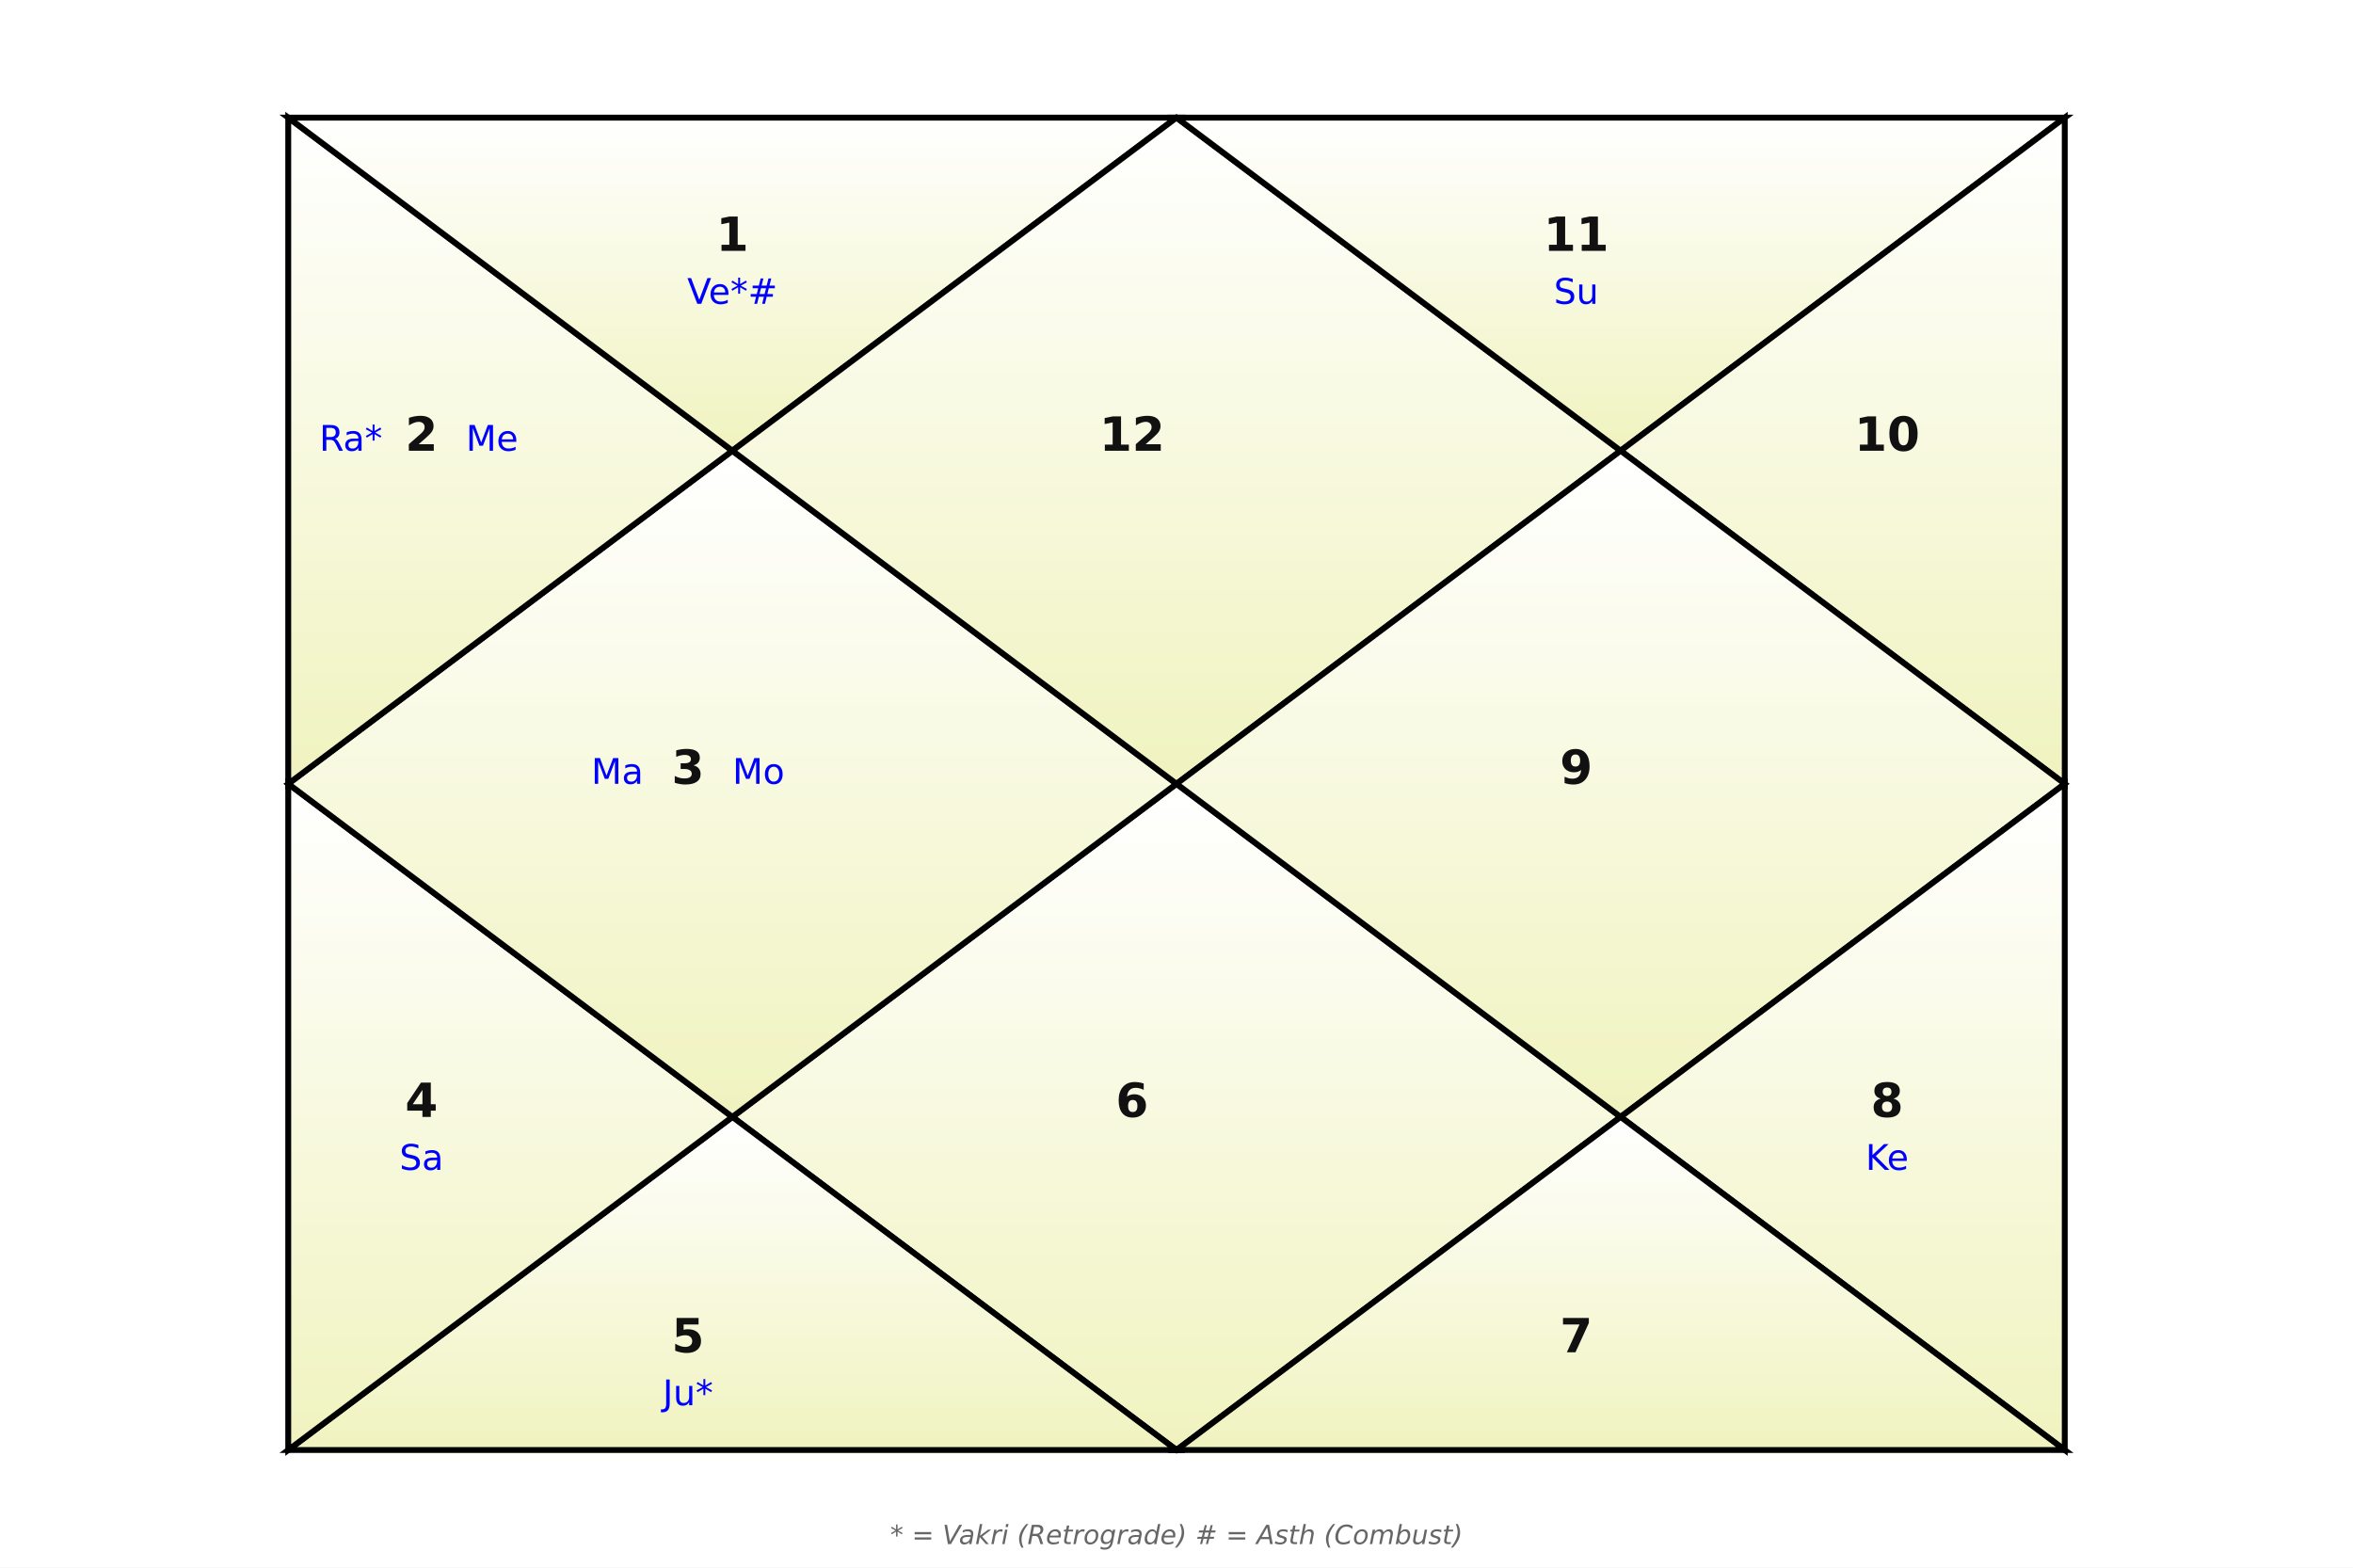
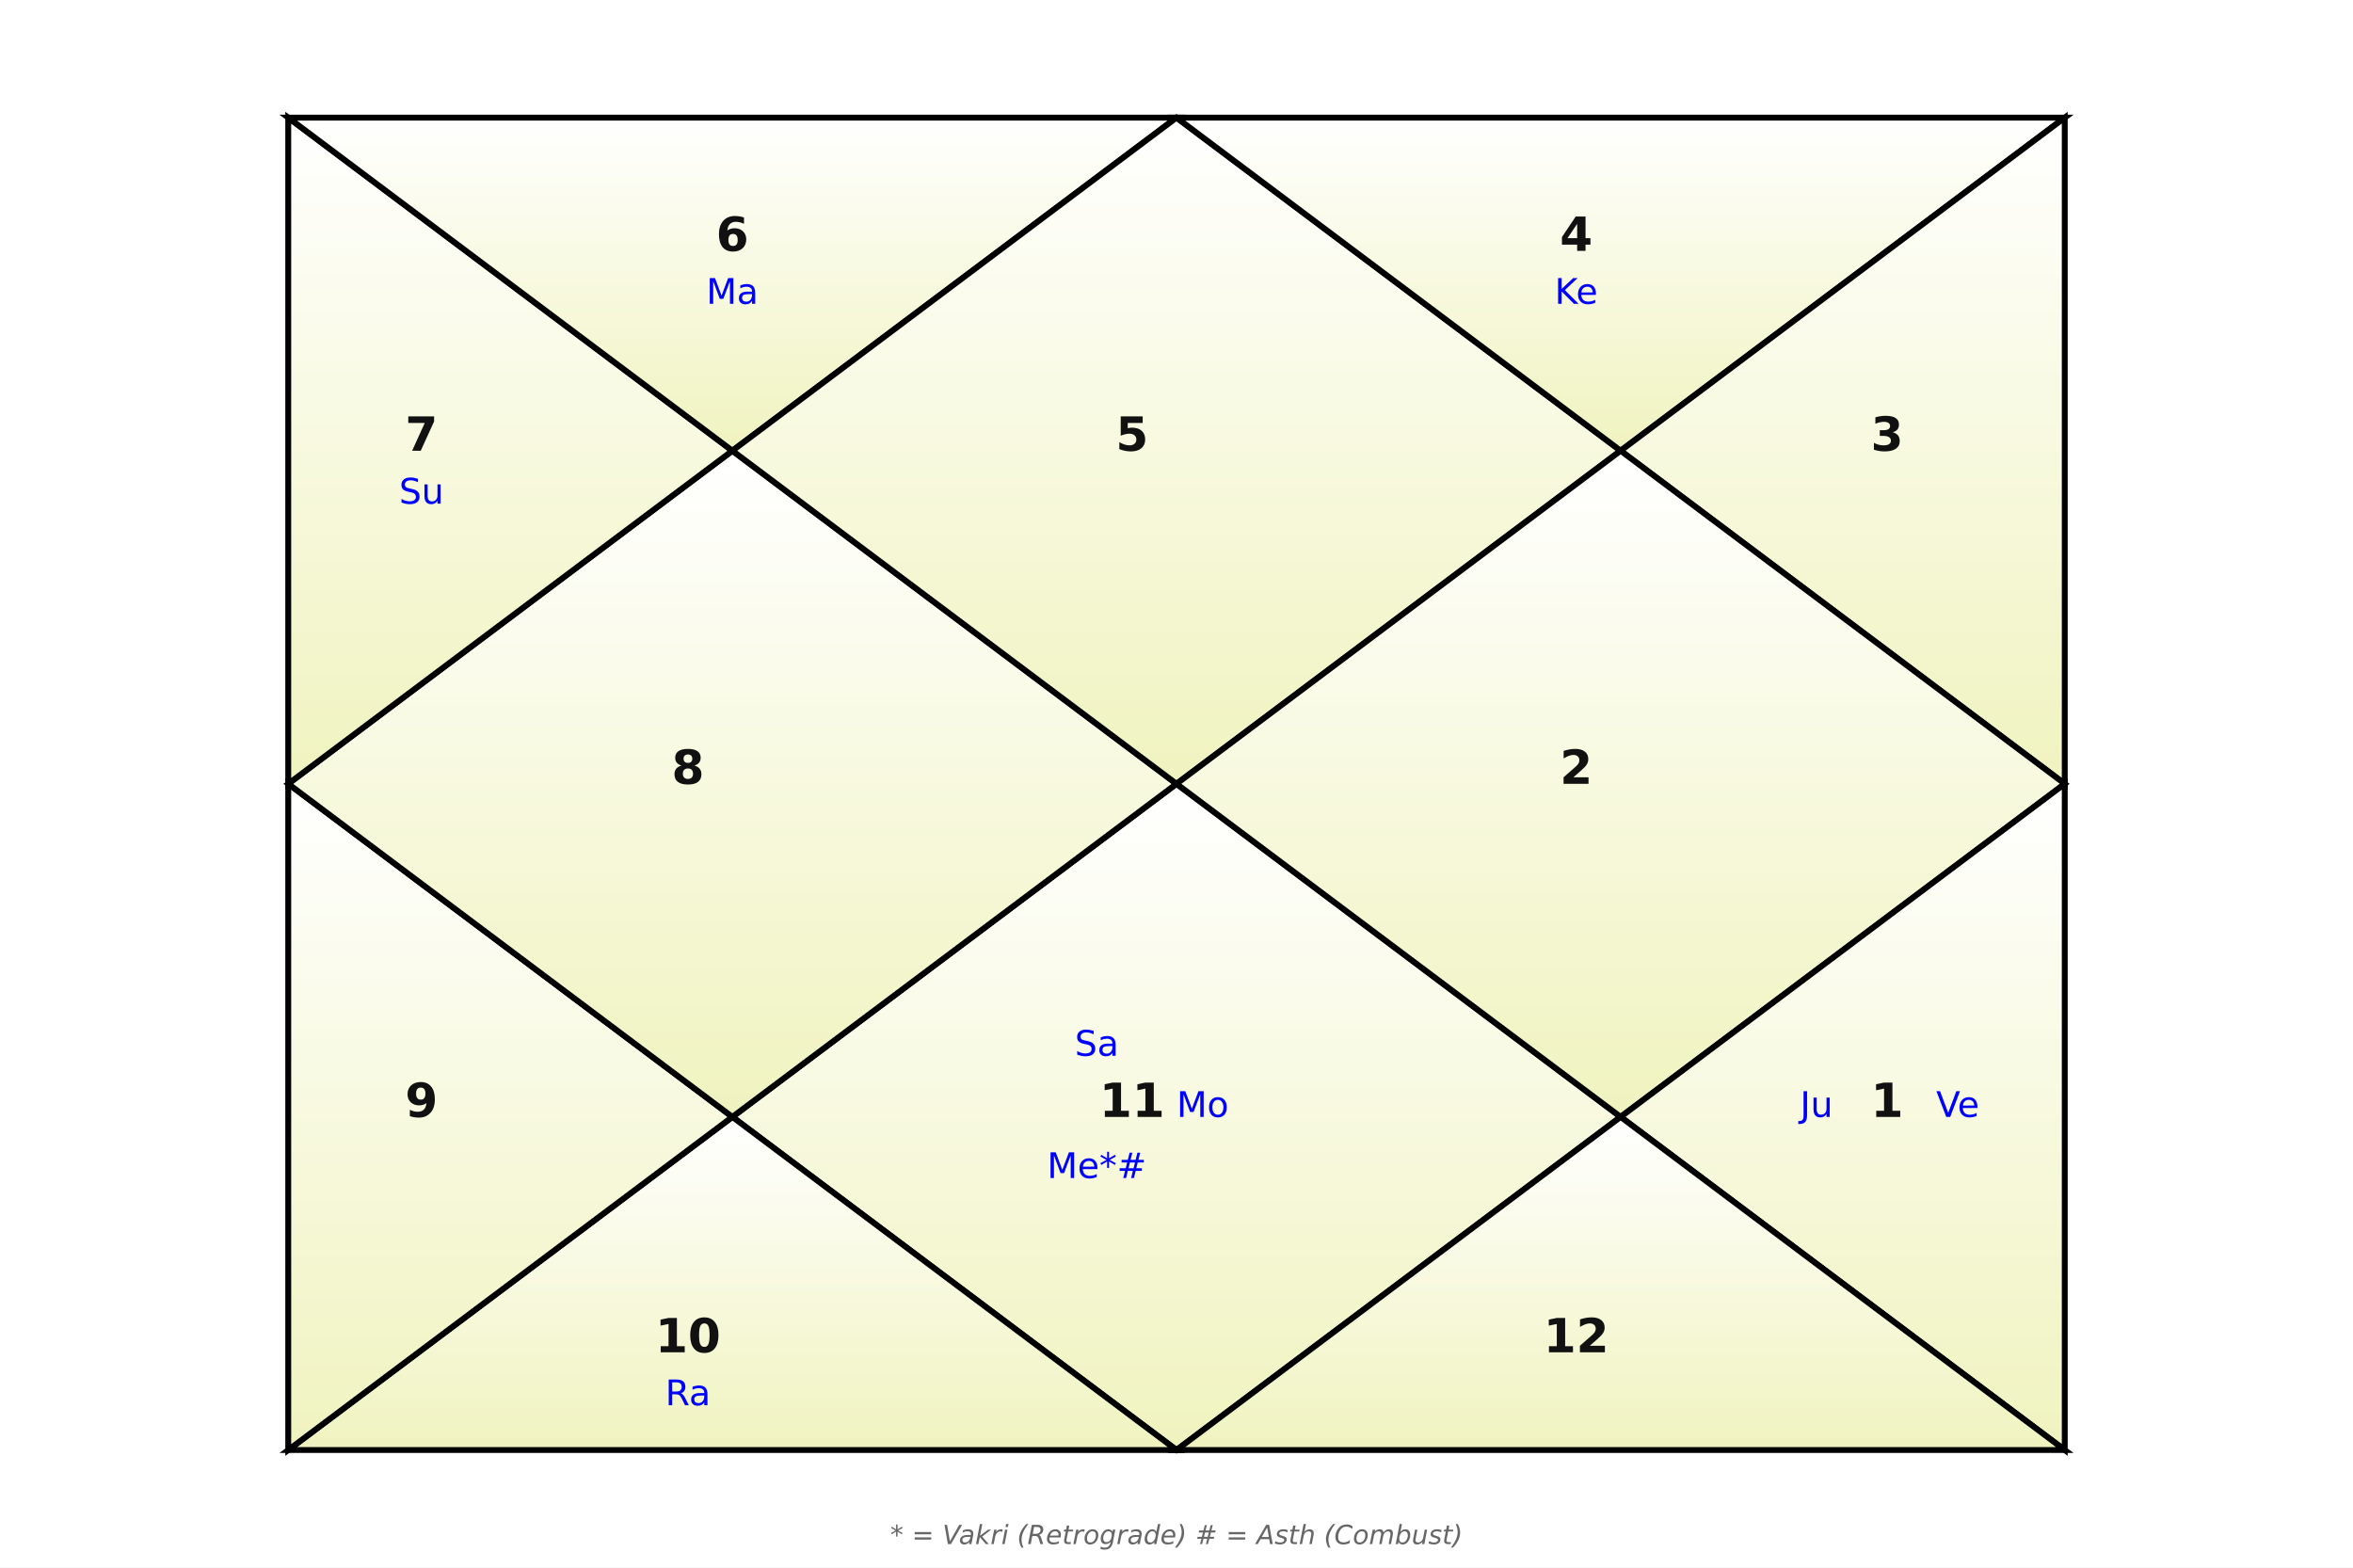
<svg xmlns="http://www.w3.org/2000/svg" baseProfile="full" height="100%" version="1.1" viewBox="0 0 800 533" width="100%">
  <defs>
    <linearGradient id="houseGrad" x1="0" x2="0" y1="0" y2="1">
      <stop offset="0" stop-color="white" />
      <stop offset="1" stop-color="#f0f3bf" />
    </linearGradient>
  </defs>
  <rect fill="white" height="533" width="800" x="0" y="0" />
  <polygon fill="url(#houseGrad)" points="249.0,379.75 400.0,493.0 551.0,379.75 400.0,266.5" stroke="#000" stroke-width="2" />
  <polygon fill="url(#houseGrad)" points="249.0,379.75 98.0,493.0 400.0,493.0" stroke="#000" stroke-width="2" />
  <polygon fill="url(#houseGrad)" points="98.0,266.5 98.0,493.0 249.0,379.75" stroke="#000" stroke-width="2" />
  <polygon fill="url(#houseGrad)" points="98.0,266.5 249.0,379.75 400.0,266.5 249.0,153.25" stroke="#000" stroke-width="2" />
  <polygon fill="url(#houseGrad)" points="98.0,40.0 98.0,266.5 249.0,153.25" stroke="#000" stroke-width="2" />
  <polygon fill="url(#houseGrad)" points="98.0,40.0 249.0,153.25 400.0,40.0" stroke="#000" stroke-width="2" />
  <polygon fill="url(#houseGrad)" points="249.0,153.25 400.0,266.5 551.0,153.25 400.0,40.0" stroke="#000" stroke-width="2" />
  <polygon fill="url(#houseGrad)" points="400.0,40.0 551.0,153.25 702.0,40.0" stroke="#000" stroke-width="2" />
  <polygon fill="url(#houseGrad)" points="551.0,153.25 702.0,266.5 702.0,40.0" stroke="#000" stroke-width="2" />
  <polygon fill="url(#houseGrad)" points="551.0,153.25 400.0,266.5 551.0,379.75 702.0,266.5" stroke="#000" stroke-width="2" />
  <polygon fill="url(#houseGrad)" points="551.0,379.75 702.0,493.0 702.0,266.5" stroke="#000" stroke-width="2" />
  <polygon fill="url(#houseGrad)" points="551.0,379.75 400.0,493.0 702.0,493.0" stroke="#000" stroke-width="2" />
-   <text fill="#111111" font-family="DejaVu Sans, Arial, sans-serif" font-size="16" font-weight="bold" text-anchor="middle" x="384.9" y="153.25">12</text>
-   <text fill="#111111" font-family="DejaVu Sans, Arial, sans-serif" font-size="16" font-weight="bold" text-anchor="middle" x="249.0" y="85.3">1</text>
-   <text fill="#0000ff" font-family="DejaVu Sans, Arial, sans-serif" font-size="12" text-anchor="middle" x="249.0" y="103.3">Ve*#</text>
-   <text fill="#111111" font-family="DejaVu Sans, Arial, sans-serif" font-size="16" font-weight="bold" text-anchor="middle" x="143.3" y="153.25">2</text>
-   <text fill="#0000ff" font-family="DejaVu Sans, Arial, sans-serif" font-size="12" text-anchor="middle" x="167.3" y="153.25">Me</text>
-   <text fill="#0000ff" font-family="DejaVu Sans, Arial, sans-serif" font-size="12" text-anchor="middle" x="119.3" y="153.25">Ra*</text>
-   <text fill="#111111" font-family="DejaVu Sans, Arial, sans-serif" font-size="16" font-weight="bold" text-anchor="middle" x="233.9" y="266.5">3</text>
-   <text fill="#0000ff" font-family="DejaVu Sans, Arial, sans-serif" font-size="12" text-anchor="middle" x="257.9" y="266.5">Mo</text>
-   <text fill="#0000ff" font-family="DejaVu Sans, Arial, sans-serif" font-size="12" text-anchor="middle" x="209.9" y="266.5">Ma</text>
-   <text fill="#111111" font-family="DejaVu Sans, Arial, sans-serif" font-size="16" font-weight="bold" text-anchor="middle" x="143.3" y="379.75">4</text>
-   <text fill="#0000ff" font-family="DejaVu Sans, Arial, sans-serif" font-size="12" text-anchor="middle" x="143.3" y="397.75">Sa</text>
-   <text fill="#111111" font-family="DejaVu Sans, Arial, sans-serif" font-size="16" font-weight="bold" text-anchor="middle" x="233.9" y="459.78">5</text>
-   <text fill="#0000ff" font-family="DejaVu Sans, Arial, sans-serif" font-size="12" text-anchor="middle" x="233.9" y="477.78">Ju*</text>
-   <text fill="#111111" font-family="DejaVu Sans, Arial, sans-serif" font-size="16" font-weight="bold" text-anchor="middle" x="384.9" y="379.75">6</text>
-   <text fill="#111111" font-family="DejaVu Sans, Arial, sans-serif" font-size="16" font-weight="bold" text-anchor="middle" x="535.9" y="459.78">7</text>
-   <text fill="#111111" font-family="DejaVu Sans, Arial, sans-serif" font-size="16" font-weight="bold" text-anchor="middle" x="641.6" y="379.75">8</text>
-   <text fill="#0000ff" font-family="DejaVu Sans, Arial, sans-serif" font-size="12" text-anchor="middle" x="641.6" y="397.75">Ke</text>
-   <text fill="#111111" font-family="DejaVu Sans, Arial, sans-serif" font-size="16" font-weight="bold" text-anchor="middle" x="535.9" y="266.5">9</text>
-   <text fill="#111111" font-family="DejaVu Sans, Arial, sans-serif" font-size="16" font-weight="bold" text-anchor="middle" x="641.6" y="153.25">10</text>
-   <text fill="#111111" font-family="DejaVu Sans, Arial, sans-serif" font-size="16" font-weight="bold" text-anchor="middle" x="535.9" y="85.3">11</text>
-   <text fill="#0000ff" font-family="DejaVu Sans, Arial, sans-serif" font-size="12" text-anchor="middle" x="535.9" y="103.3">Su</text>
+   <text fill="#111111" font-family="DejaVu Sans, Arial, sans-serif" font-size="16" font-weight="bold" text-anchor="middle" x="384.9" y="153.25">5</text>
+   <text fill="#111111" font-family="DejaVu Sans, Arial, sans-serif" font-size="16" font-weight="bold" text-anchor="middle" x="249.0" y="85.3">6</text>
+   <text fill="#0000ff" font-family="DejaVu Sans, Arial, sans-serif" font-size="12" text-anchor="middle" x="249.0" y="103.3">Ma</text>
+   <text fill="#111111" font-family="DejaVu Sans, Arial, sans-serif" font-size="16" font-weight="bold" text-anchor="middle" x="143.3" y="153.25">7</text>
+   <text fill="#0000ff" font-family="DejaVu Sans, Arial, sans-serif" font-size="12" text-anchor="middle" x="143.3" y="171.25">Su</text>
+   <text fill="#111111" font-family="DejaVu Sans, Arial, sans-serif" font-size="16" font-weight="bold" text-anchor="middle" x="233.9" y="266.5">8</text>
+   <text fill="#111111" font-family="DejaVu Sans, Arial, sans-serif" font-size="16" font-weight="bold" text-anchor="middle" x="143.3" y="379.75">9</text>
+   <text fill="#111111" font-family="DejaVu Sans, Arial, sans-serif" font-size="16" font-weight="bold" text-anchor="middle" x="233.9" y="459.78">10</text>
+   <text fill="#0000ff" font-family="DejaVu Sans, Arial, sans-serif" font-size="12" text-anchor="middle" x="233.9" y="477.78">Ra</text>
+   <text fill="#111111" font-family="DejaVu Sans, Arial, sans-serif" font-size="16" font-weight="bold" text-anchor="middle" x="384.9" y="379.75">11</text>
+   <text fill="#0000ff" font-family="DejaVu Sans, Arial, sans-serif" font-size="12" text-anchor="middle" x="408.9" y="379.75">Mo</text>
+   <text fill="#0000ff" font-family="DejaVu Sans, Arial, sans-serif" font-size="12" text-anchor="middle" x="372.9" y="400.535">Me*#</text>
+   <text fill="#0000ff" font-family="DejaVu Sans, Arial, sans-serif" font-size="12" text-anchor="middle" x="372.9" y="358.965">Sa</text>
+   <text fill="#111111" font-family="DejaVu Sans, Arial, sans-serif" font-size="16" font-weight="bold" text-anchor="middle" x="535.9" y="459.78">12</text>
+   <text fill="#111111" font-family="DejaVu Sans, Arial, sans-serif" font-size="16" font-weight="bold" text-anchor="middle" x="641.6" y="379.75">1</text>
+   <text fill="#0000ff" font-family="DejaVu Sans, Arial, sans-serif" font-size="12" text-anchor="middle" x="665.6" y="379.75">Ve</text>
+   <text fill="#0000ff" font-family="DejaVu Sans, Arial, sans-serif" font-size="12" text-anchor="middle" x="617.6" y="379.75">Ju</text>
+   <text fill="#111111" font-family="DejaVu Sans, Arial, sans-serif" font-size="16" font-weight="bold" text-anchor="middle" x="535.9" y="266.5">2</text>
+   <text fill="#111111" font-family="DejaVu Sans, Arial, sans-serif" font-size="16" font-weight="bold" text-anchor="middle" x="641.6" y="153.25">3</text>
+   <text fill="#111111" font-family="DejaVu Sans, Arial, sans-serif" font-size="16" font-weight="bold" text-anchor="middle" x="535.9" y="85.3">4</text>
+   <text fill="#0000ff" font-family="DejaVu Sans, Arial, sans-serif" font-size="12" text-anchor="middle" x="535.9" y="103.3">Ke</text>
  <text fill="#666" font-family="DejaVu Sans" font-size="9" font-style="italic" text-anchor="middle" x="400.0" y="525">* = Vakri (Retrograde)  # = Asth (Combust)</text>
</svg>
